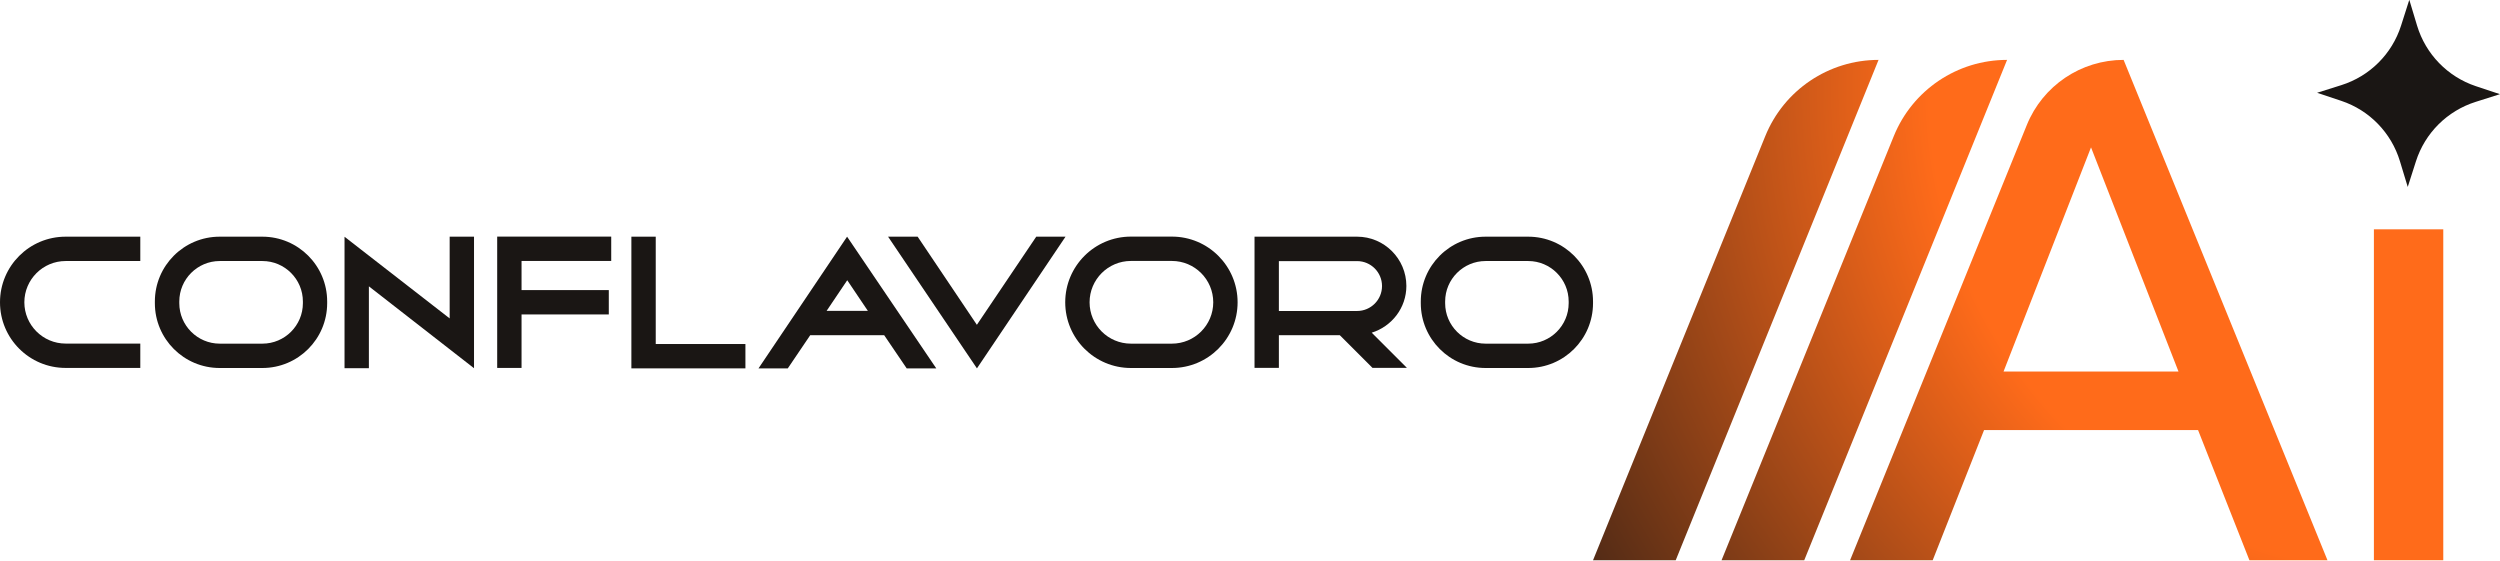
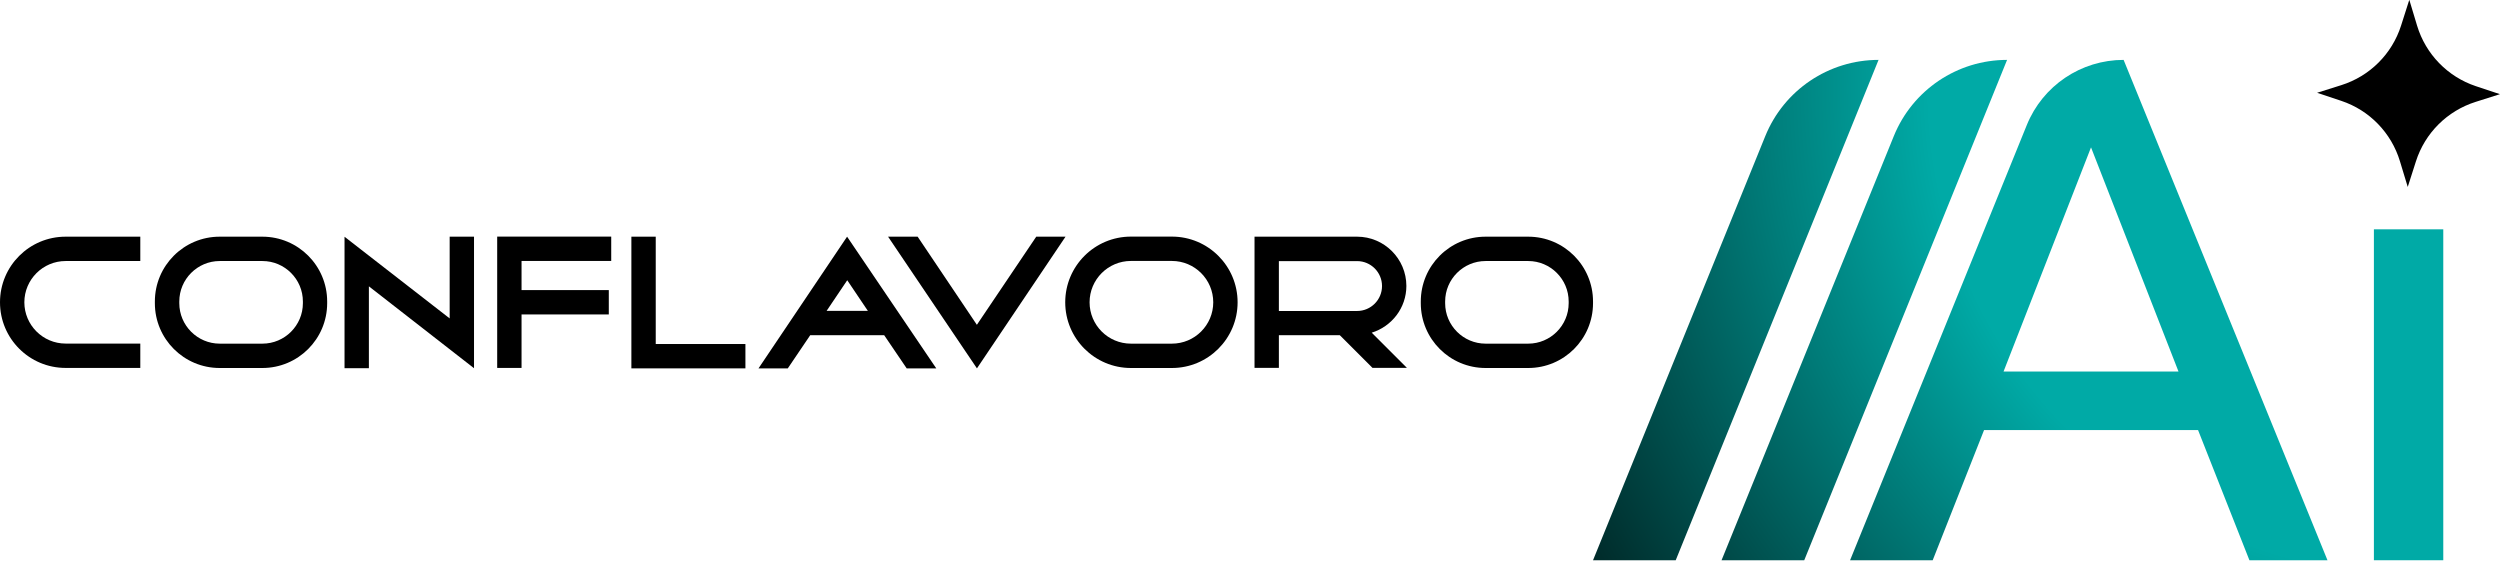
- <svg xmlns="http://www.w3.org/2000/svg" xmlns:xlink="http://www.w3.org/1999/xlink" id="cai-logo" viewBox="0 0 339.81 76.15" role="img" aria-label="Conflavoro AI">
+ <svg xmlns="http://www.w3.org/2000/svg" xmlns:xlink="http://www.w3.org/1999/xlink" id="Livello_2" data-name="Livello 2" viewBox="0 0 339.81 76.15">
  <defs>
    <style>
-       .cls-1 { fill: url(#orange-grad-3); }
-       .cls-2 { fill: url(#orange-grad-2); }
-       .cls-3 { fill: url(#orange-grad-1); }
-       .cls-ink { fill: #1A1614; }
+       .cls-1 {
+         fill: url(#Sfumatura_senza_nome_322-3);
+       }
+ 
+       .cls-2 {
+         fill: url(#Sfumatura_senza_nome_322-2);
+       }
+ 
+       .cls-3 {
+         fill: url(#Sfumatura_senza_nome_322);
+       }
    </style>
-     <radialGradient id="orange-grad-1" cx="328.05" cy="12.04" fx="328.05" fy="12.04" r="149.64" gradientUnits="userSpaceOnUse">
-       <stop offset=".44" stop-color="#FF6B1A" />
-       <stop offset="1" stop-color="#1A1614" />
+     <radialGradient id="Sfumatura_senza_nome_322" data-name="Sfumatura senza nome 322" cx="328.05" cy="12.04" fx="328.05" fy="12.04" r="149.64" gradientUnits="userSpaceOnUse">
+       <stop offset=".44" stop-color="#00aaa6" />
+       <stop offset="1" stop-color="#000" />
    </radialGradient>
-     <radialGradient id="orange-grad-2" cx="328.05" fx="328.05" xlink:href="#orange-grad-1" />
-     <radialGradient id="orange-grad-3" cx="328.05" fx="328.05" r="149.64" xlink:href="#orange-grad-1" />
+     <radialGradient id="Sfumatura_senza_nome_322-2" data-name="Sfumatura senza nome 322" cx="328.05" fx="328.05" xlink:href="#Sfumatura_senza_nome_322" />
+     <radialGradient id="Sfumatura_senza_nome_322-3" data-name="Sfumatura senza nome 322" cx="328.05" fx="328.05" r="149.64" xlink:href="#Sfumatura_senza_nome_322" />
  </defs>
-   <g>
+   <g id="Livello_1-2" data-name="Livello 1">
    <g>
      <g>
-         <g class="cls-ink">
-           <polygon points="132.78 44.15 124.73 32.17 120.71 32.17 132.79 50.07 144.83 32.17 140.85 32.17 132.78 44.15" />
-           <path d="M207.72,32.17h-5.79c-4.86,0-8.81,3.94-8.81,8.81v.23c0,4.86,3.94,8.81,8.81,8.81h5.79c4.86,0,8.81-3.94,8.81-8.81v-.23c0-4.86-3.94-8.81-8.81-8.81ZM213.22,41.21c0,3.03-2.47,5.5-5.5,5.5h-5.79c-3.03,0-5.5-2.47-5.5-5.5v-.23c0-3.03,2.47-5.5,5.5-5.5h5.79c3.03,0,5.5,2.47,5.5,5.5v.23Z" />
-           <path d="M159.29,32.16h-5.57c-4.93,0-8.93,4-8.93,8.93s4,8.93,8.93,8.93h5.57c4.93,0,8.93-4,8.93-8.93s-4-8.93-8.93-8.93ZM159.29,46.71h-5.57c-3.1,0-5.62-2.52-5.62-5.62s2.52-5.62,5.62-5.62h5.57c3.1,0,5.62,2.52,5.62,5.62s-2.52,5.62-5.62,5.62Z" />
-           <polygon points="89.13 32.17 85.82 32.17 85.82 50.07 101.32 50.07 101.32 46.76 89.13 46.76 89.13 32.17" />
-           <polygon points="67.58 50.01 70.89 50.01 70.89 42.74 82.75 42.74 82.75 39.43 70.89 39.43 70.89 35.47 83.08 35.47 83.08 32.16 67.58 32.16 67.58 50.01" />
-           <path d="M191.16,38.87c0-3.69-3-6.7-6.7-6.7h-13.94v17.83h3.31v-4.44h8.28l4.44,4.44h4.68l-4.78-4.78c2.72-.85,4.71-3.36,4.71-6.36ZM173.83,42.27v-6.78h10.63c1.87,0,3.39,1.52,3.39,3.39s-1.52,3.39-3.39,3.39h-10.63Z" />
-           <path d="M0,41.09c0,4.93,3.99,8.92,8.92,8.92h10.15v-3.31h-10.15c-3.09,0-5.61-2.52-5.61-5.61s2.52-5.61,5.61-5.61h10.15v-3.31h-10.15c-4.93,0-8.92,3.99-8.92,8.92Z" />
-           <path d="M35.66,32.17h-5.8c-4.86,0-8.81,3.94-8.81,8.81v.23c0,4.86,3.94,8.81,8.81,8.81h5.8c4.86,0,8.81-3.94,8.81-8.81v-.23c0-4.86-3.94-8.81-8.81-8.81ZM41.17,41.21c0,3.03-2.47,5.5-5.5,5.5h-5.8c-3.03,0-5.5-2.47-5.5-5.5v-.23c0-3.03,2.47-5.5,5.5-5.5h5.8c3.03,0,5.5,2.47,5.5,5.5v.23Z" />
-           <path d="M103.1,50.07h3.98l3.05-4.51h10.05l3.06,4.51h4.02l-12.12-17.9-12.04,17.9ZM117.96,42.25h-5.6l2.8-4.16,2.8,4.16Z" />
+         <g id="Disegno_11" data-name="Disegno 11">
+           <g>
+             <g>
+               <polygon points="132.78 44.15 124.73 32.17 120.71 32.17 132.79 50.07 144.83 32.17 140.85 32.17 132.78 44.15" />
+               <path d="M207.72,32.17h-5.79c-4.86,0-8.81,3.94-8.81,8.81v.23c0,4.86,3.94,8.81,8.81,8.81h5.79c4.86,0,8.81-3.94,8.81-8.81v-.23c0-4.86-3.94-8.81-8.81-8.81ZM213.22,41.21c0,3.03-2.47,5.5-5.5,5.5h-5.79c-3.03,0-5.5-2.47-5.5-5.5v-.23c0-3.03,2.47-5.5,5.5-5.5h5.79c3.03,0,5.5,2.47,5.5,5.5v.23Z" />
+               <path d="M159.29,32.16h-5.57c-4.93,0-8.93,4-8.93,8.93s4,8.93,8.93,8.93h5.57c4.93,0,8.93-4,8.93-8.93s-4-8.93-8.93-8.93ZM159.29,46.71h-5.57c-3.1,0-5.62-2.52-5.62-5.62s2.52-5.62,5.62-5.62h5.57c3.1,0,5.62,2.52,5.62,5.62s-2.52,5.62-5.62,5.62Z" />
+               <polygon points="89.13 32.17 85.82 32.17 85.82 50.07 101.32 50.07 101.32 46.76 89.13 46.76 89.13 32.17" />
+               <polygon points="67.58 50.01 70.89 50.01 70.89 42.74 82.75 42.74 82.75 39.43 70.89 39.43 70.89 35.47 83.08 35.47 83.08 32.16 67.58 32.16 67.58 50.01" />
+               <path d="M191.16,38.87c0-3.69-3-6.7-6.7-6.7h-13.94v17.83h3.31v-4.44h8.28l4.44,4.44h4.68l-4.78-4.78c2.72-.85,4.71-3.36,4.71-6.36ZM173.83,42.27v-6.78h10.63c1.87,0,3.39,1.52,3.39,3.39s-1.52,3.39-3.39,3.39h-10.63Z" />
+               <path d="M0,41.09c0,4.93,3.99,8.92,8.92,8.92h10.15v-3.31h-10.15c-3.09,0-5.61-2.52-5.61-5.61s2.52-5.61,5.61-5.61h10.15v-3.31h-10.15c-4.93,0-8.92,3.99-8.92,8.92Z" />
+               <path d="M35.66,32.17h-5.8c-4.86,0-8.81,3.94-8.81,8.81v.23c0,4.86,3.94,8.81,8.81,8.81h5.8c4.86,0,8.81-3.94,8.81-8.81v-.23c0-4.86-3.94-8.81-8.81-8.81ZM41.17,41.21c0,3.03-2.47,5.5-5.5,5.5h-5.8c-3.03,0-5.5-2.47-5.5-5.5v-.23c0-3.03,2.47-5.5,5.5-5.5h5.8c3.03,0,5.5,2.47,5.5,5.5v.23Z" />
+               <path d="M103.1,50.07h3.98l3.05-4.51h10.05l3.06,4.51h4.02l-12.12-17.9-12.04,17.9ZM117.96,42.25h-5.6l2.8-4.16,2.8,4.16Z" />
+             </g>
+             <polygon points="61.12 32.17 61.12 43.28 46.83 32.18 46.83 50.05 50.14 50.05 50.14 38.92 64.43 50.05 64.43 32.17 61.12 32.17" />
+           </g>
        </g>
-         <polygon class="cls-ink" points="61.12 32.17 61.12 43.28 46.83 32.18 46.83 50.05 50.14 50.05 50.14 38.92 64.43 50.05 64.43 32.17 61.12 32.17" />
+         <path d="M327.49,0l1.05,3.49c1.17,3.87,4.15,6.94,7.98,8.22l3.28,1.09-3.31,1.05c-3.85,1.22-6.88,4.23-8.11,8.09l-1.11,3.47-1.06-3.49c-1.17-3.87-4.14-6.93-7.97-8.21l-3.29-1.1,3.3-1.04c3.86-1.22,6.88-4.23,8.11-8.08l1.11-3.48Z" />
      </g>
-       <path class="cls-ink" d="M327.49,0l1.05,3.49c1.17,3.87,4.15,6.94,7.98,8.22l3.28,1.09-3.31,1.05c-3.85,1.22-6.88,4.23-8.11,8.09l-1.11,3.47-1.06-3.49c-1.17-3.87-4.14-6.93-7.97-8.21l-3.29-1.1,3.3-1.04c3.86-1.22,6.88-4.23,8.11-8.08l1.11-3.48Z" />
+       <path class="cls-3" d="M332.1,76.15h-9.43V31.17h9.43v44.98Z" />
+       <path class="cls-3" d="M316.36,76.15h-10.61l-6.98-17.69h-29.09l-6.98,17.69h-11.23l24.02-59.15c2.17-5.36,7.38-8.86,13.16-8.86h0l27.71,68.01ZM296.11,50.5l-11.89-30.47-11.89,30.47h23.78Z" />
+       <path class="cls-2" d="M245.23,76.15h-11.23l23.41-57.64c2.54-6.27,8.63-10.37,15.4-10.37h0l-27.57,68.01Z" />
+       <path class="cls-1" d="M227.76,76.15h-11.23l23.41-57.64c2.54-6.27,8.63-10.37,15.4-10.37h0l-27.57,68.01Z" />
    </g>
-     <path class="cls-3" d="M332.1,76.15h-9.43V31.17h9.43v44.98Z" />
-     <path class="cls-3" d="M316.36,76.15h-10.61l-6.98-17.69h-29.09l-6.98,17.69h-11.23l24.02-59.15c2.17-5.36,7.38-8.86,13.16-8.86h0l27.71,68.01ZM296.11,50.5l-11.89-30.47-11.89,30.47h23.78Z" />
-     <path class="cls-2" d="M245.23,76.15h-11.23l23.41-57.64c2.54-6.27,8.63-10.37,15.4-10.37h0l-27.57,68.01Z" />
-     <path class="cls-1" d="M227.76,76.15h-11.23l23.41-57.64c2.54-6.27,8.63-10.37,15.4-10.37h0l-27.57,68.01Z" />
  </g>
</svg>
